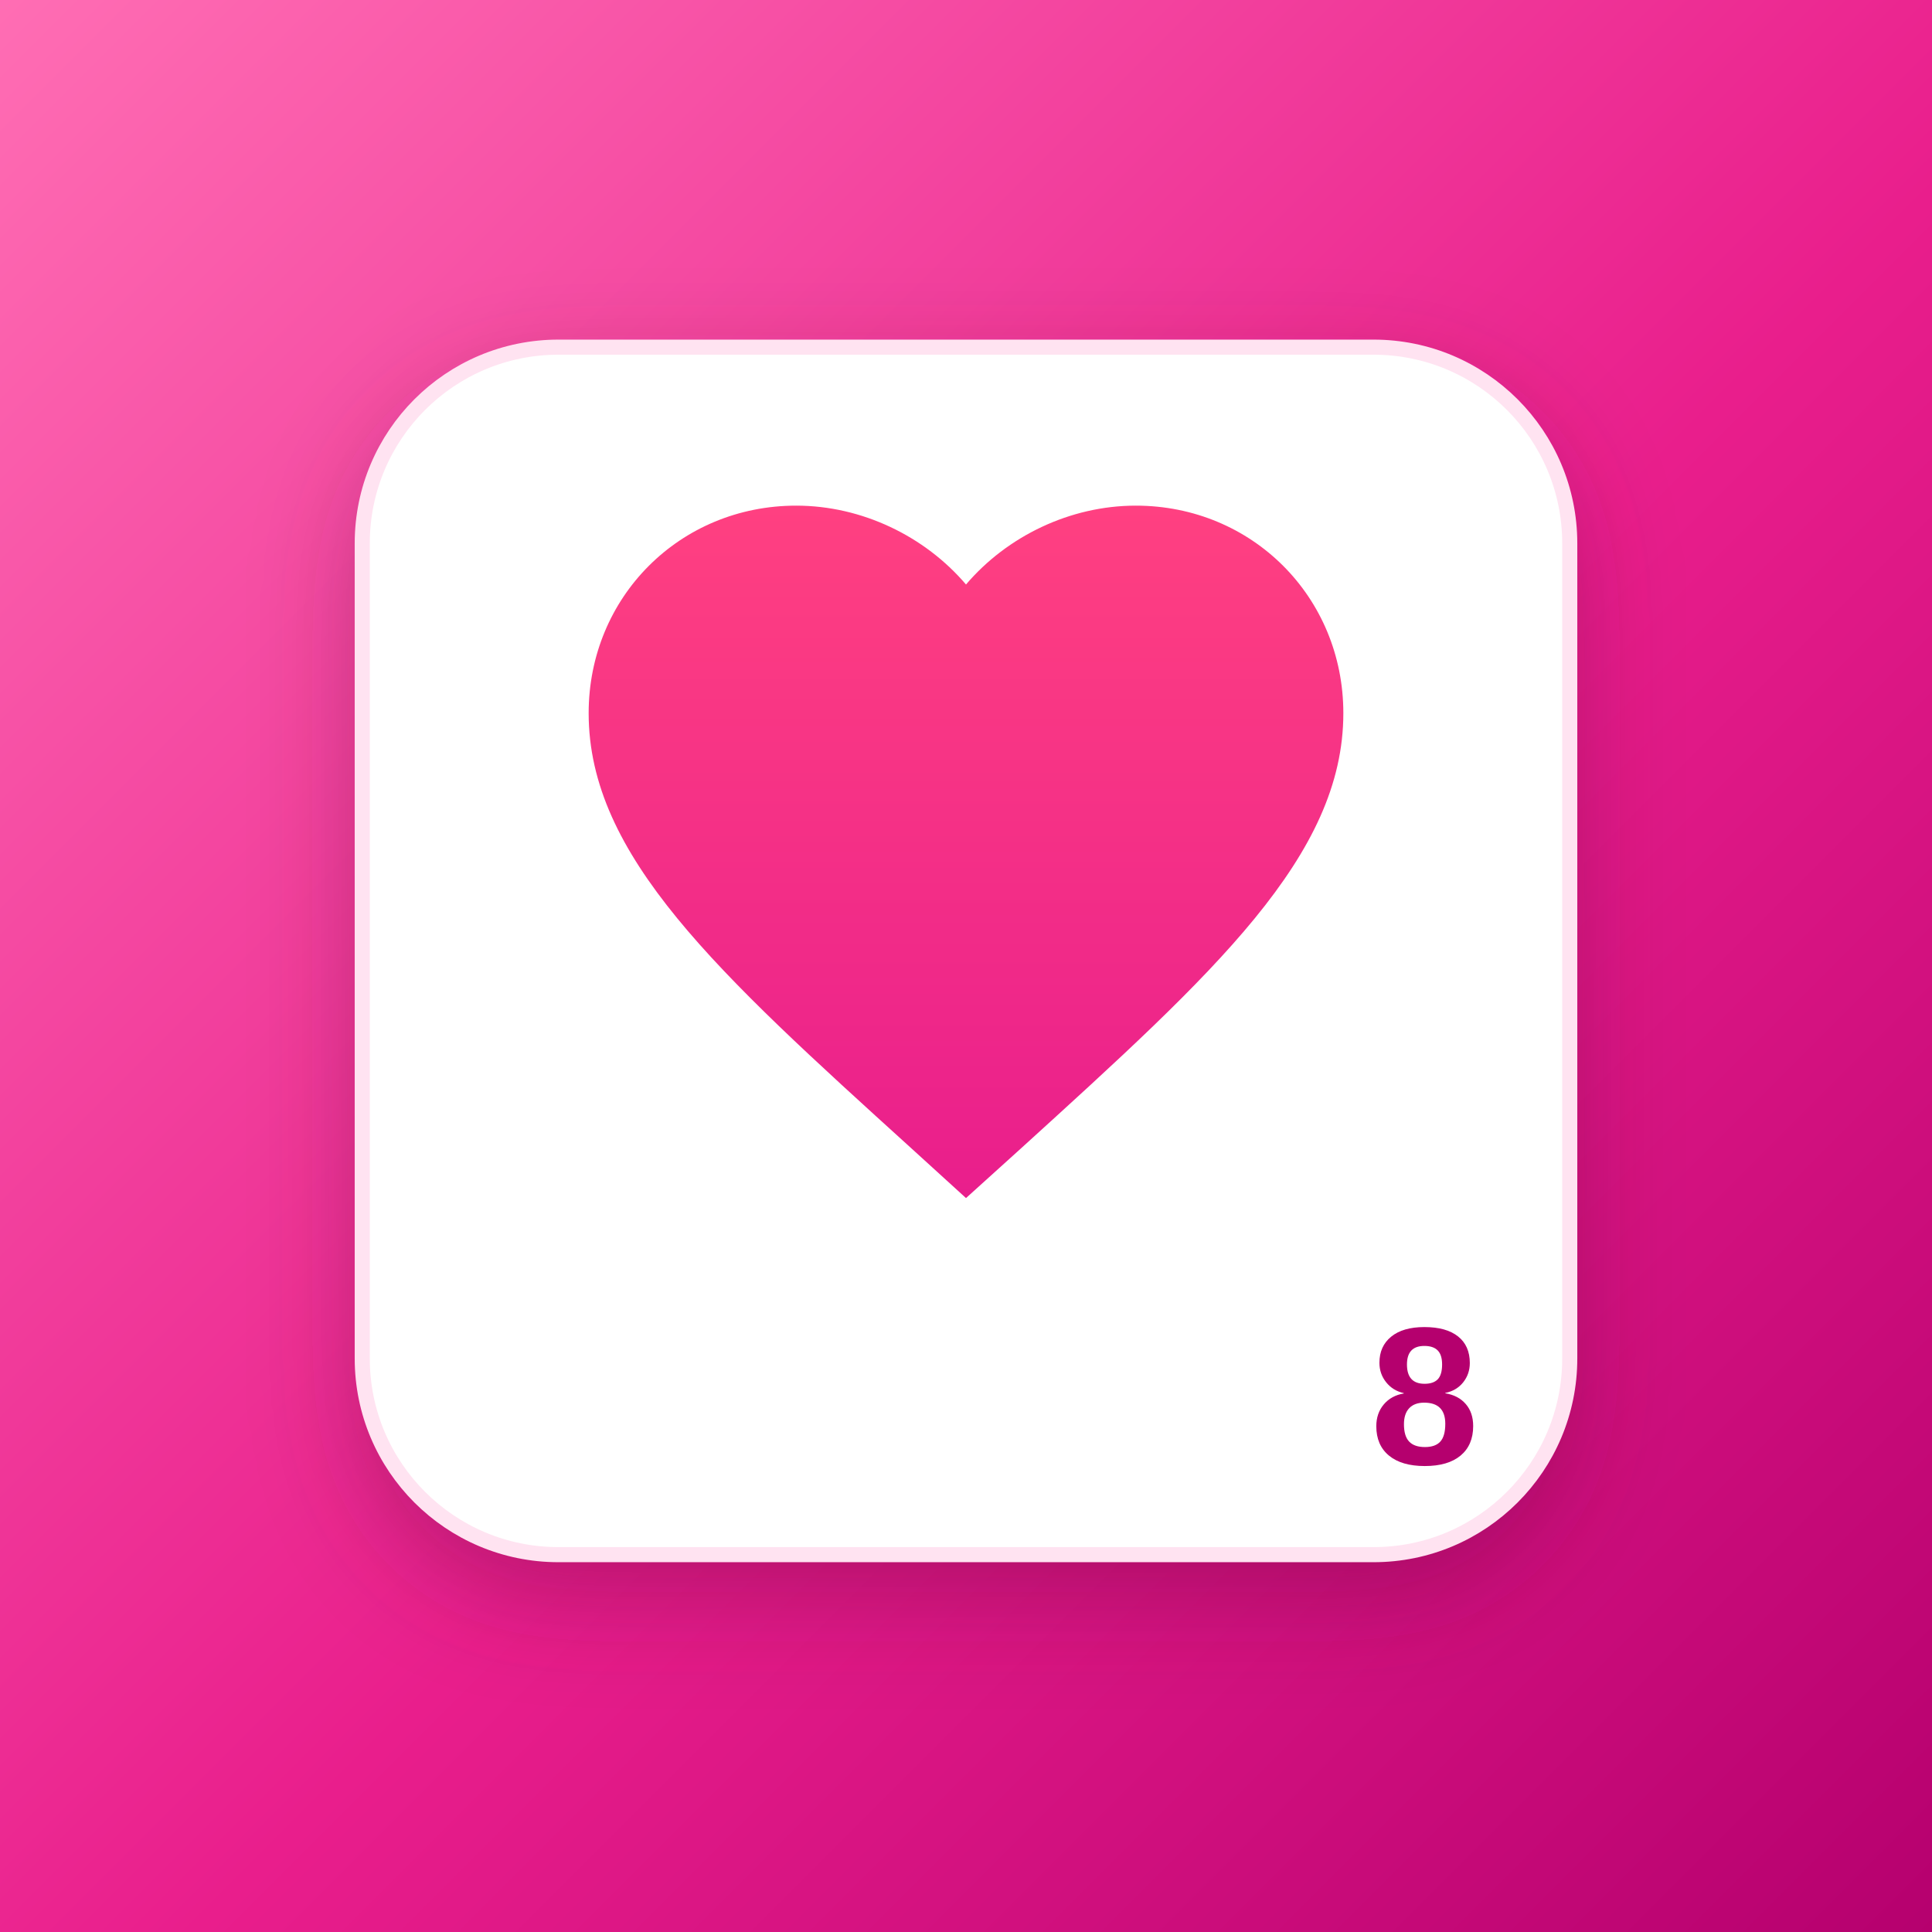
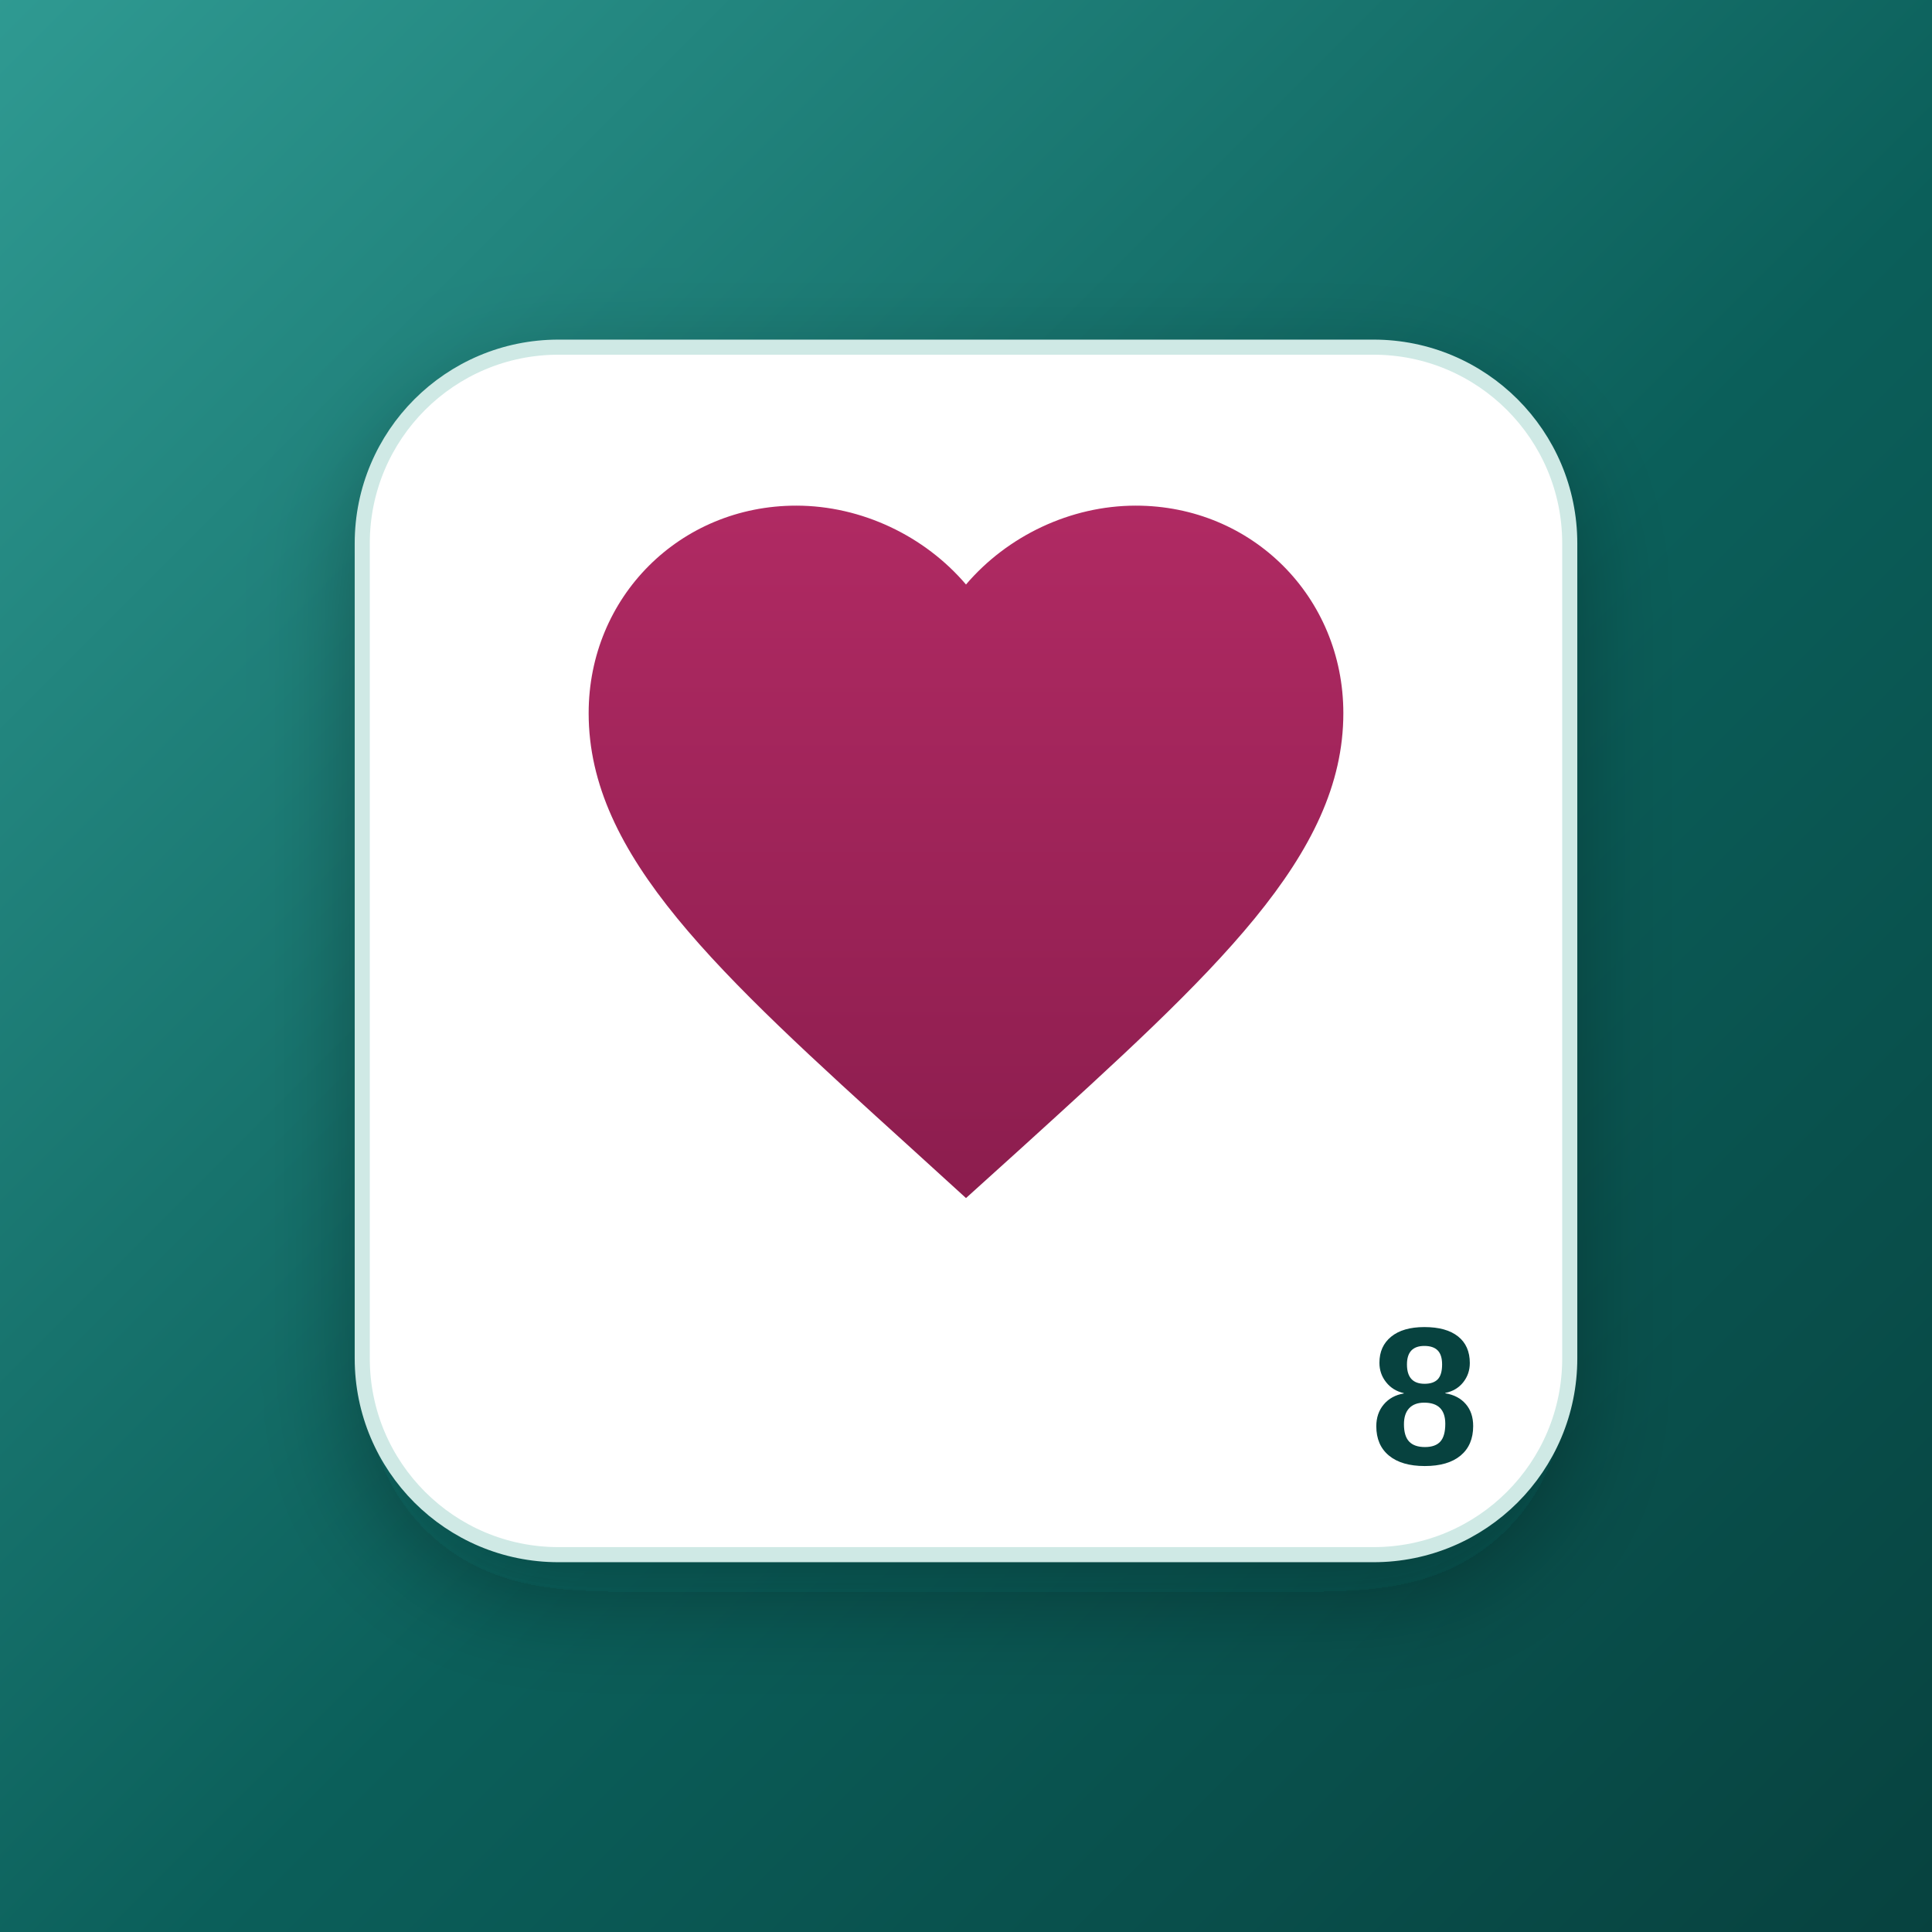
<svg xmlns="http://www.w3.org/2000/svg" width="512" height="512" viewBox="0 0 512 512">
  <defs>
    <linearGradient id="bg" x1="0" y1="0" x2="1" y2="1">
-       <stop offset="0" stop-color="#FF6EB4" />
-       <stop offset="0.55" stop-color="#E91E8C" />
-       <stop offset="1" stop-color="#B5006E" />
+       <stop offset="0" stop-color="#2F9A92" />
+       <stop offset="0.55" stop-color="#0B5F5A" />
+       <stop offset="1" stop-color="#07423F" />
    </linearGradient>
    <linearGradient id="heart" x1="0" y1="0" x2="0" y2="1">
-       <stop offset="0" stop-color="#FF4081" />
-       <stop offset="1" stop-color="#E91E8C" />
+       <stop offset="0" stop-color="#B02A63" />
+       <stop offset="1" stop-color="#8C1D4E" />
    </linearGradient>
    <filter id="tileShadow" x="-20%" y="-20%" width="140%" height="140%">
-       <feDropShadow dx="0" dy="10" stdDeviation="14" flood-color="#5A0033" flood-opacity="0.35" />
+       <feDropShadow dx="0" dy="10" stdDeviation="14" flood-color="#031F1D" flood-opacity="0.35" />
    </filter>
  </defs>
  <rect x="0" y="0" width="512" height="512" fill="url(#bg)" />
  <rect x="96" y="92" width="320" height="320" rx="52" fill="#FFFFFF" filter="url(#tileShadow)" />
-   <rect x="96" y="92" width="320" height="320" rx="52" fill="none" stroke="#FFE3F1" stroke-width="4" />
+   <rect x="96" y="92" width="320" height="320" rx="52" fill="none" stroke="#CFE9E5" stroke-width="4" />
  <g transform="translate(136,104) scale(10)">
    <path d="M12 21.35l-1.45-1.32C5.4 15.36 2 12.28 2 8.5 2 5.42 4.42 3 7.5 3c1.74 0 3.41.81 4.5 2.09C13.09 3.81 14.76 3 16.5 3 19.58 3 22 5.42 22 8.5c0 3.78-3.4 6.86-8.55 11.54L12 21.35z" fill="url(#heart)" />
  </g>
-   <text x="392" y="388" text-anchor="end" font-family="Arial, Helvetica, sans-serif" font-size="52" font-weight="700" fill="#B5006E">8</text>
+   <text x="392" y="388" text-anchor="end" font-family="Arial, Helvetica, sans-serif" font-size="52" font-weight="700" fill="#07423F">8</text>
</svg>
